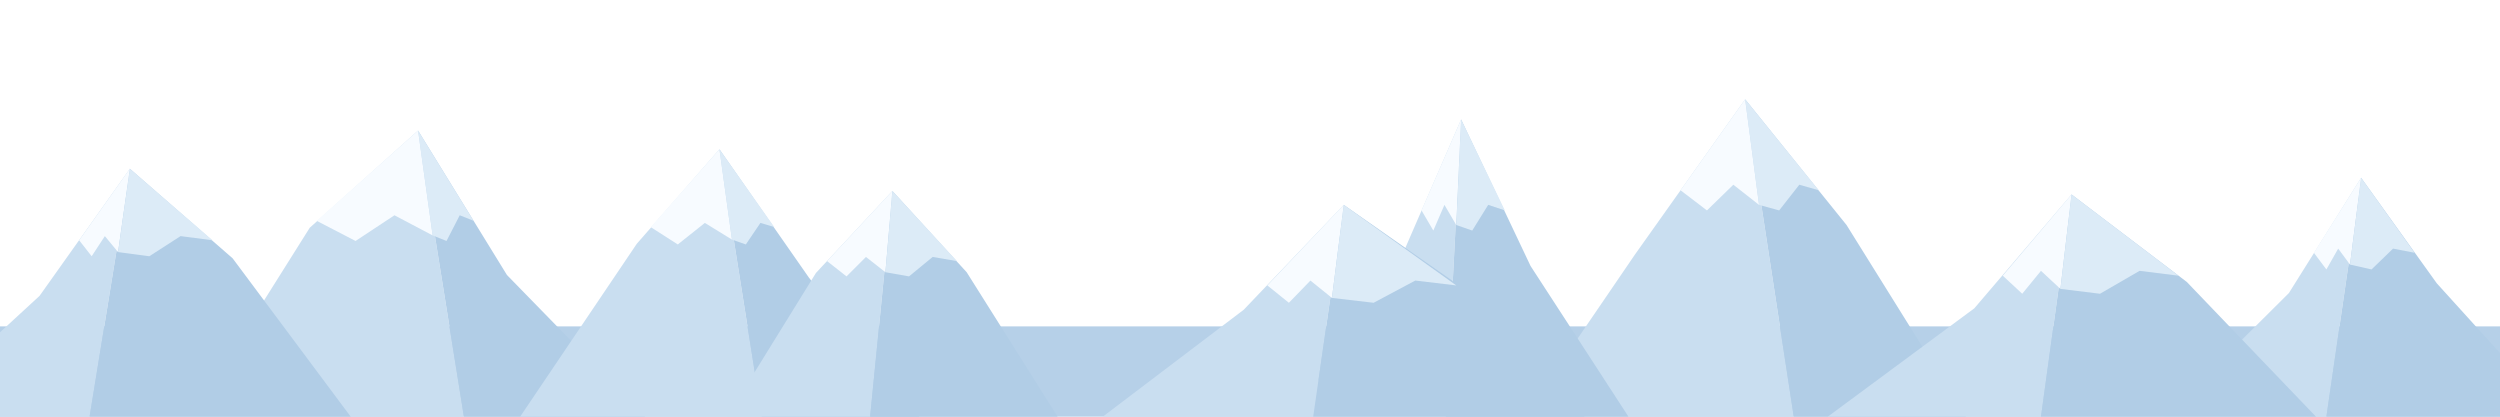
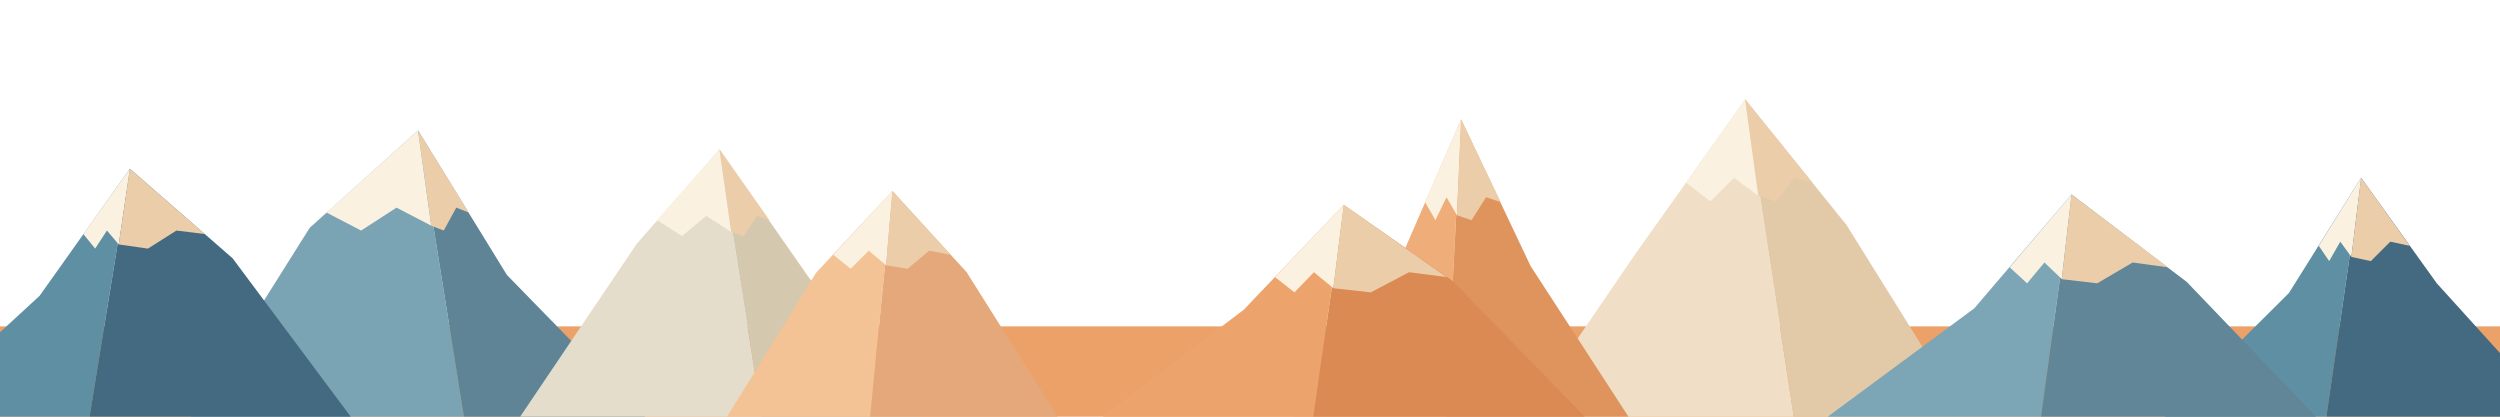
<svg xmlns="http://www.w3.org/2000/svg" viewBox="0 0 3600 600" preserveAspectRatio="none">
-   <rect x="0" y="470" width="3600" height="130" fill="#b6d0e8" />
-   <polygon points="2513,143 2354,367 2195,600 2583,600" fill="#c9def0" />
-   <polygon points="2513,143 2659,324 2831,600 2583,600" fill="#b1cde6" />
-   <polygon points="2513,143 2420,274 2458,303 2496,266 2533,295" fill="#f7fbff" />
-   <polygon points="2513,143 2619,274 2591,266 2562,303 2533,295" fill="#dcebf7" />
-   <polygon points="2104,172 2015,377 1863,600 2082,600" fill="#c9def0" />
-   <polygon points="2104,172 2204,383 2345,600 2082,600" fill="#b1cde6" />
-   <polygon points="2104,172 2047,303 2064,332 2080,295 2097,324" fill="#f7fbff" />
-   <polygon points="2104,172 2167,303 2143,295 2120,332 2097,324" fill="#dcebf7" />
-   <polygon points="602,188 446,328 275,600 668,600" fill="#c9def0" />
-   <polygon points="602,188 730,396 929,600 668,600" fill="#b1cde6" />
-   <polygon points="602,188 456,318 512,347 568,310 623,339" fill="#f7fbff" />
-   <polygon points="602,188 682,318 662,310 643,347 623,339" fill="#dcebf7" />
-   <polygon points="1036,215 917,351 749,600 1097,600" fill="#c9def0" />
-   <polygon points="1036,215 1165,400 1324,600 1097,600" fill="#b1cde6" />
-   <polygon points="1036,215 937,327 976,352 1015,321 1054,345" fill="#f7fbff" />
-   <polygon points="1036,215 1115,327 1095,321 1074,352 1054,345" fill="#dcebf7" />
-   <polygon points="187,243 57,426 -132,600 129,600" fill="#c9def0" />
-   <polygon points="187,243 335,372 505,600 129,600" fill="#b1cde6" />
-   <polygon points="187,243 114,346 132,369 151,340 170,363" fill="#f7fbff" />
-   <polygon points="187,243 306,346 260,340 215,369 170,363" fill="#dcebf7" />
-   <polygon points="3400,256 3296,422 3117,600 3350,600" fill="#c9def0" />
-   <polygon points="3400,256 3509,408 3683,600 3350,600" fill="#b1cde6" />
-   <polygon points="3400,256 3332,364 3350,388 3367,358 3384,381" fill="#f7fbff" />
-   <polygon points="3400,256 3477,364 3446,358 3415,388 3384,381" fill="#dcebf7" />
-   <polygon points="1285,275 1175,393 1047,600 1253,600" fill="#c9def0" />
-   <polygon points="1285,275 1392,392 1523,600 1253,600" fill="#b1cde6" />
-   <polygon points="1285,275 1191,376 1219,398 1247,370 1275,392" fill="#f7fbff" />
-   <polygon points="1285,275 1378,376 1343,370 1309,398 1275,392" fill="#dcebf7" />
-   <polygon points="2983,280 2843,444 2632,600 2939,600" fill="#c9def0" />
-   <polygon points="2983,280 3149,406 3335,600 2939,600" fill="#b1cde6" />
-   <polygon points="2983,280 2884,397 2912,423 2939,390 2967,416" fill="#f7fbff" />
-   <polygon points="2983,280 3137,397 3081,390 3024,423 2967,416" fill="#dcebf7" />
-   <polygon points="1935,295 1791,446 1588,600 1891,600" fill="#c9def0" />
-   <polygon points="1935,295 2091,404 2282,600 1891,600" fill="#b1cde6" />
-   <polygon points="1935,295 1825,411 1856,436 1887,404 1918,429" fill="#f7fbff" />
-   <polygon points="1935,295 2097,411 2038,404 1978,436 1918,429" fill="#dcebf7" />
+   <rect x="0" y="470" width="3600" height="130" fill="#eca169" />
+   <polygon points="2513,143 2354,367 2195,600 2583,600" fill="#f0dfc6" />
+   <polygon points="2513,143 2659,324 2831,600 2583,600" fill="#e2caa8" />
+   <polygon points="2513,143 2428,263 2463,290 2497,256 2532,282" fill="#faf1e0" />
+   <polygon points="2513,143 2610,263 2584,256 2558,290 2532,282" fill="#eccdaa" />
+   <polygon points="2104,172 2015,377 1863,600 2082,600" fill="#efae79" />
+   <polygon points="2104,172 2204,383 2345,600 2082,600" fill="#df945e" />
+   <polygon points="2104,172 2052,291 2067,317 2083,284 2098,310" fill="#faf1e0" />
+   <polygon points="2104,172 2161,291 2140,284 2119,317 2098,310" fill="#eccdaa" />
+   <polygon points="602,188 446,328 275,600 668,600" fill="#7aa3b4" />
+   <polygon points="602,188 730,396 929,600 668,600" fill="#5e8496" />
+   <polygon points="602,188 470,306 520,332 571,299 621,325" fill="#faf1e0" />
+   <polygon points="602,188 675,306 657,299 639,332 621,325" fill="#eccdaa" />
+   <polygon points="1036,215 917,351 749,600 1097,600" fill="#e4ddcb" />
+   <polygon points="1036,215 1165,400 1324,600 1097,600" fill="#d4c8ae" />
+   <polygon points="1036,215 946,317 982,340 1017,311 1053,334" fill="#faf1e0" />
+   <polygon points="1036,215 1108,317 1090,311 1071,340 1053,334" fill="#eccdaa" />
+   <polygon points="187,243 57,426 -132,600 129,600" fill="#5f8fa3" />
+   <polygon points="187,243 335,372 505,600 129,600" fill="#436a80" />
+   <polygon points="187,243 120,337 137,358 154,332 171,352" fill="#faf1e0" />
+   <polygon points="187,243 295,337 254,332 213,358 171,352" fill="#eccdaa" />
+   <polygon points="3400,256 3296,422 3117,600 3350,600" fill="#5f8fa3" />
+   <polygon points="3400,256 3509,408 3683,600 3350,600" fill="#436a80" />
+   <polygon points="3400,256 3339,354 3354,376 3370,348 3386,370" fill="#faf1e0" />
+   <polygon points="3400,256 3470,354 3442,348 3414,376 3386,370" fill="#eccdaa" />
+   <polygon points="1285,275 1175,393 1047,600 1253,600" fill="#f3c295" />
+   <polygon points="1285,275 1392,392 1523,600 1253,600" fill="#e5a87a" />
+   <polygon points="1285,275 1200,367 1225,387 1251,361 1276,382" fill="#faf1e0" />
+   <polygon points="1285,275 1369,367 1338,361 1307,387 1276,382" fill="#eccdaa" />
+   <polygon points="2983,280 2843,444 2632,600 2939,600" fill="#7ca5b5" />
+   <polygon points="2983,280 3149,406 3335,600 2939,600" fill="#608698" />
+   <polygon points="2983,280 2894,385 2919,408 2944,378 2969,402" fill="#faf1e0" />
+   <polygon points="2983,280 3122,385 3071,378 3020,408 2969,402" fill="#eccdaa" />
+   <polygon points="1935,295 1791,446 1588,600 1891,600" fill="#eda46c" />
+   <polygon points="1935,295 2091,404 2282,600 1891,600" fill="#da8a52" />
+   <polygon points="1935,295 1836,399 1864,421 1892,392 1920,415" fill="#faf1e0" />
+   <polygon points="1935,295 2083,399 2029,392 1974,421 1920,415" fill="#eccdaa" />
</svg>
